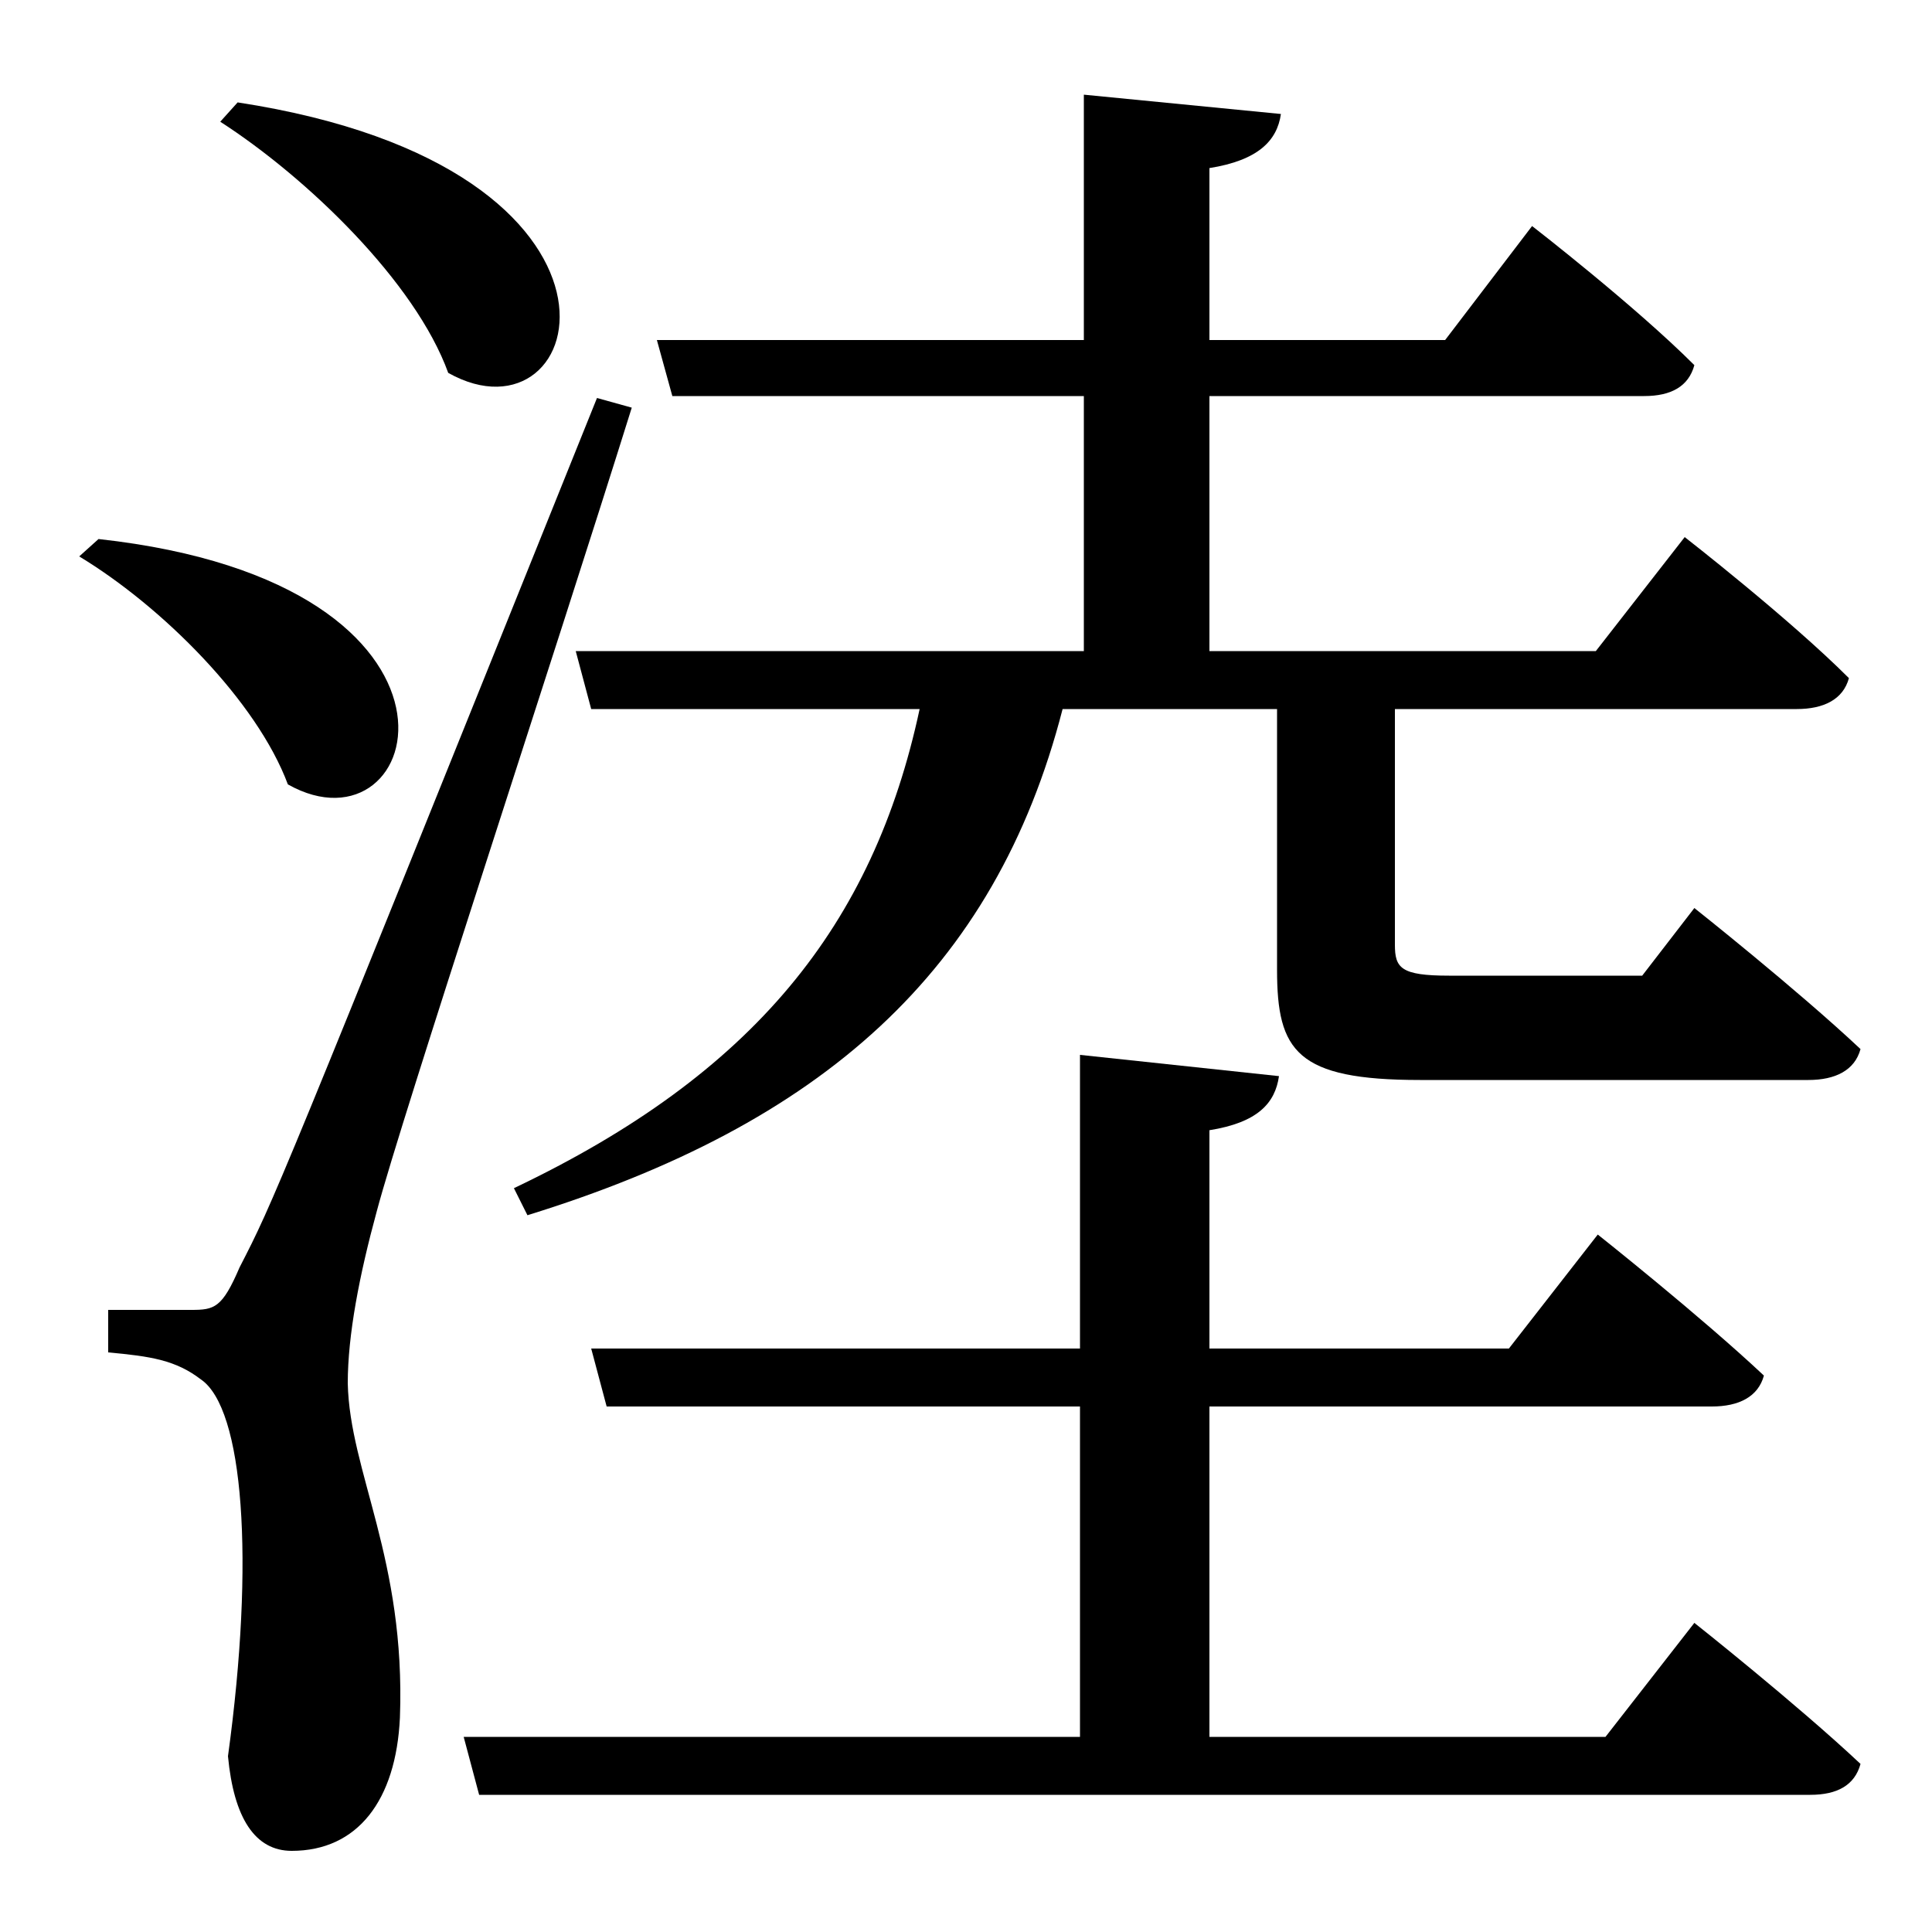
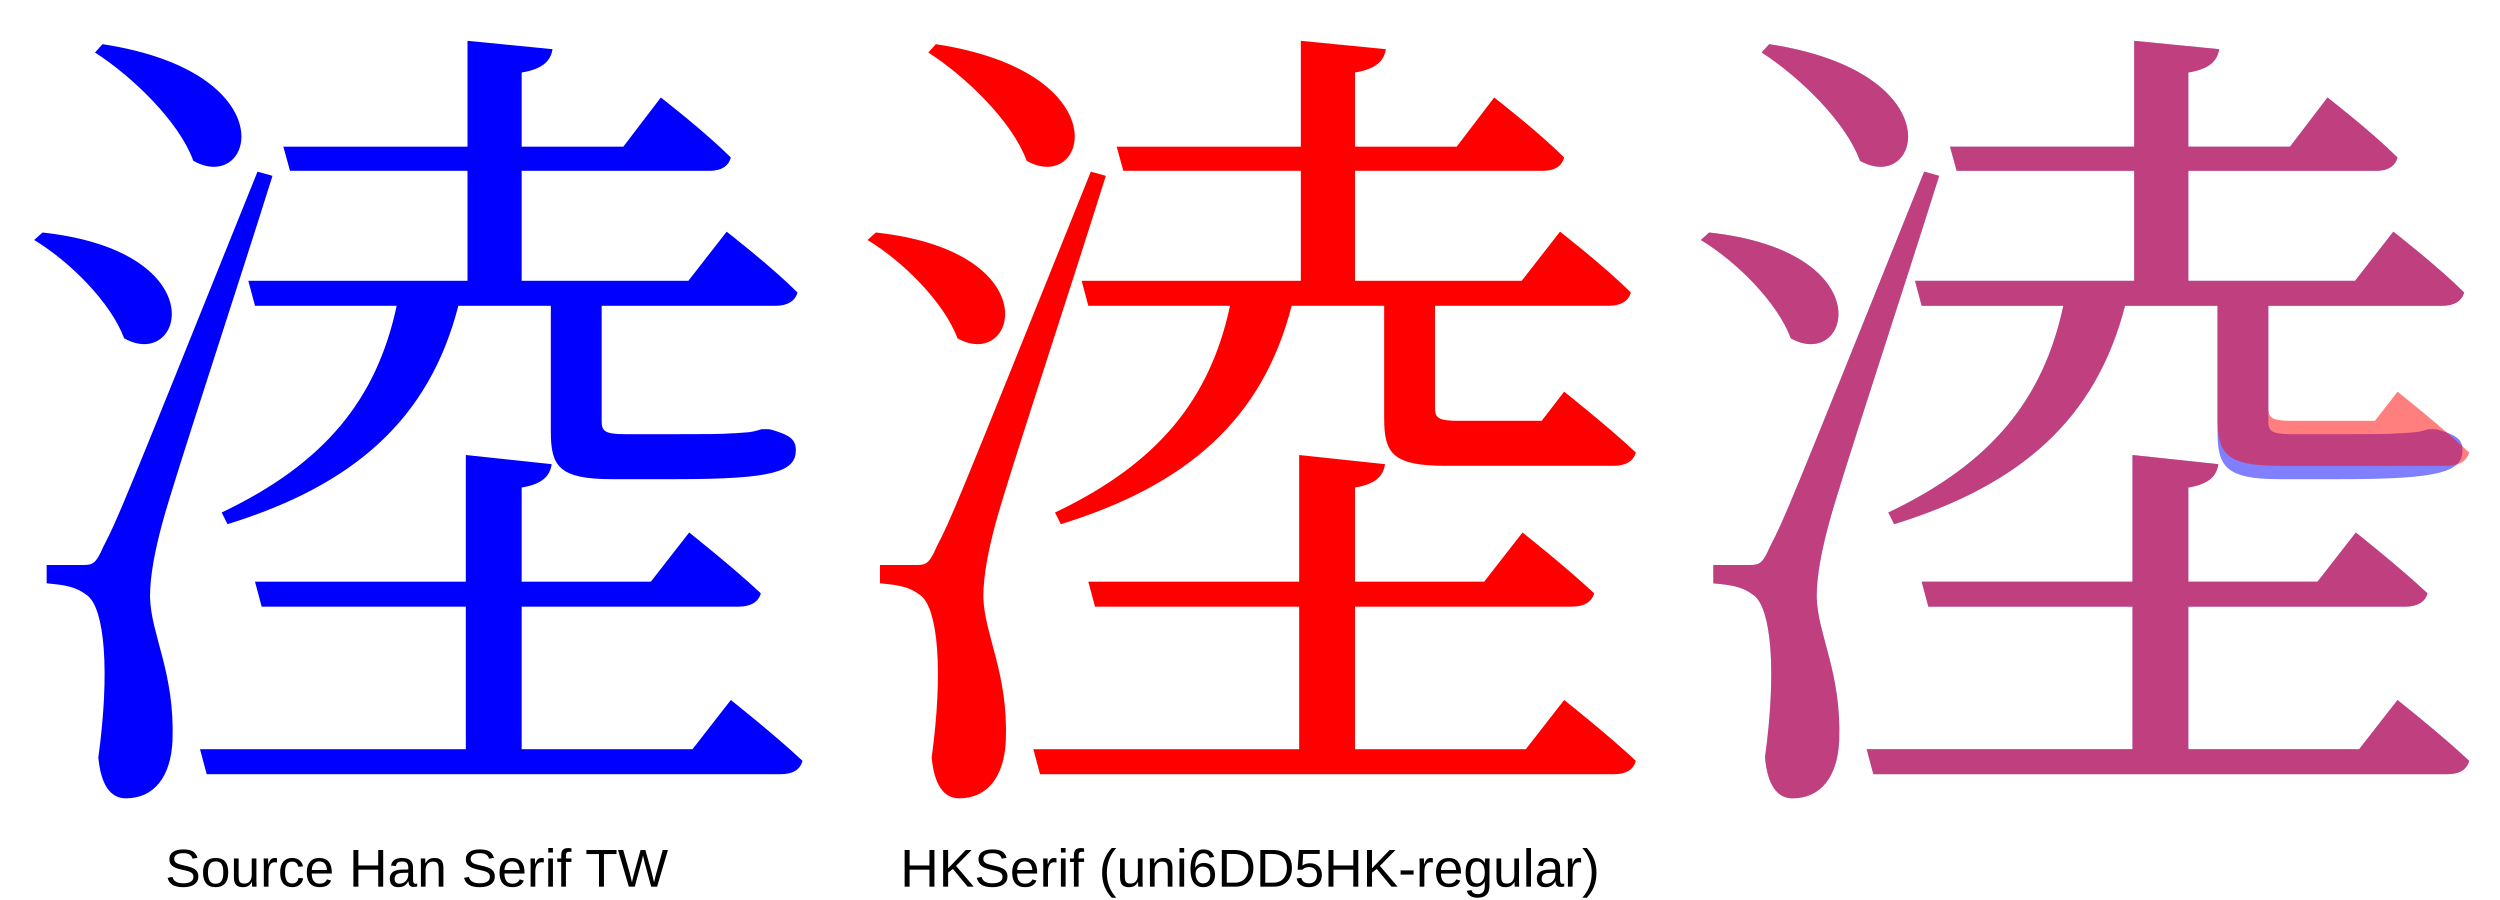
- <svg xmlns="http://www.w3.org/2000/svg" width="1000" height="1000">
-   <path d="M 340 176 L 348 205 L 561 205 L 561 337 L 298 337 L 306 367 L 476 367 C 452 479 390 556 266 615 L 273 629 C 425 582 515 503 550 367 L 661 367 L 661 502 C 661 544 671 559 735 559 L 810 559 L 936 559 C 950 559 960 554 963 543 C 930 512 877 470 877 470 L 850 505 L 816 505 L 750 505 C 725 505 722 501 722 489 L 722 367 L 930 367 C 944 367 954 362 957 351 C 926 320 872 278 872 278 L 826 337 L 626 337 L 626 205 L 851 205 C 865 205 874 200 877 189 C 846 158 793 117 793 117 L 748 176 L 626 176 L 626 87 C 651 83 661 73 663 59 L 561 49 L 561 176 L 340 176 Z" fill="black" />
-   <path d="M 123 53 L 114 63 C 159 92 215 146 232 193 C 305 234 345 87 123 53 Z" fill="black" />
-   <path d="M 51 279 L 41 288 C 84 314 133 363 149 406 C 220 446 260 302 51 279 Z" fill="black" />
-   <path d="M 327 211 L 309 206 C 142 621 142 621 124 656 C 115 677 111 678 99 678 L 56 678 L 56 700 C 78 702 91 704 104 714 C 126 729 132 807 118 909 C 121 941 132 958 151 958 C 185 958 205 932 207 889 C 210 807 181 762 180 716 C 180 691 186 660 195 627 C 208 578 287 339 327 211 Z" fill="black" />
-   <path d="M 877 840 L 831 899 L 626 899 L 626 728 L 886 728 C 900 728 910 723 913 712 C 880 681 827 639 827 639 L 781 698 L 626 698 L 626 585 C 651 581 660 571 662 557 L 559 546 L 559 698 L 306 698 L 314 728 L 559 728 L 559 899 L 240 899 L 248 929 L 937 929 C 951 929 960 924 963 913 C 930 882 877 840 877 840 Z" fill="black" />
+ <svg xmlns="http://www.w3.org/2000/svg" width="3000" height="1080" style="background:#fff">
+   <path d="M 340 176 L 348 205 L 561 205 L 561 337 L 298 337 L 306 367 L 476 367 C 452 479 390 556 266 615 L 273 629 C 425 582 515 503 550 367 L 661 367 L 661 518 C 661 560 671 575 735 575 L 810 575 C 929 575 955 566 955 540 C 955 527 947 522 927 516 L 923 515 L 914 515 C 908 517 900 519 894 519 C 891 519 884 520 878 520 C 867 521 844 521 816 521 L 750 521 C 725 521 722 517 722 505 L 722 367 L 930 367 C 944 367 954 362 957 351 C 926 320 872 278 872 278 L 826 337 L 626 337 L 626 205 L 851 205 C 865 205 874 200 877 189 C 846 158 793 117 793 117 L 748 176 L 626 176 L 626 87 C 651 83 661 73 663 59 L 561 49 L 561 176 L 340 176 Z M 123 53 L 114 63 C 159 92 215 146 232 193 C 305 234 345 87 123 53 Z M 51 279 L 41 288 C 84 314 133 363 149 406 C 220 446 260 302 51 279 Z M 327 211 L 309 206 C 142 621 142 621 124 656 C 115 677 111 678 99 678 L 56 678 L 56 700 C 78 702 91 704 104 714 C 126 729 132 807 118 909 C 121 941 132 958 151 958 C 185 958 205 932 207 889 C 210 807 181 762 180 716 C 180 691 186 660 195 627 C 208 578 287 339 327 211 Z M 877 840 L 831 899 L 626 899 L 626 728 L 886 728 C 900 728 910 723 913 712 C 880 681 827 639 827 639 L 781 698 L 626 698 L 626 585 C 651 581 660 571 662 557 L 559 546 L 559 698 L 306 698 L 314 728 L 559 728 L 559 899 L 240 899 L 248 929 L 937 929 C 951 929 960 924 963 913 C 930 882 877 840 877 840 Z" fill="blue" />
+   <path transform="translate(1000)" d="M 340 176 L 348 205 L 561 205 L 561 337 L 298 337 L 306 367 L 476 367 C 452 479 390 556 266 615 L 273 629 C 425 582 515 503 550 367 L 661 367 L 661 502 C 661 544 671 559 735 559 L 810 559 L 936 559 C 950 559 960 554 963 543 C 930 512 877 470 877 470 L 850 505 L 816 505 L 750 505 C 725 505 722 501 722 489 L 722 367 L 930 367 C 944 367 954 362 957 351 C 926 320 872 278 872 278 L 826 337 L 626 337 L 626 205 L 851 205 C 865 205 874 200 877 189 C 846 158 793 117 793 117 L 748 176 L 626 176 L 626 87 C 651 83 661 73 663 59 L 561 49 L 561 176 L 340 176 Z M 123 53 L 114 63 C 159 92 215 146 232 193 C 305 234 345 87 123 53 Z M 51 279 L 41 288 C 84 314 133 363 149 406 C 220 446 260 302 51 279 Z M 327 211 L 309 206 C 142 621 142 621 124 656 C 115 677 111 678 99 678 L 56 678 L 56 700 C 78 702 91 704 104 714 C 126 729 132 807 118 909 C 121 941 132 958 151 958 C 185 958 205 932 207 889 C 210 807 181 762 180 716 C 180 691 186 660 195 627 C 208 578 287 339 327 211 Z M 877 840 L 831 899 L 626 899 L 626 728 L 886 728 C 900 728 910 723 913 712 C 880 681 827 639 827 639 L 781 698 L 626 698 L 626 585 C 651 581 660 571 662 557 L 559 546 L 559 698 L 306 698 L 314 728 L 559 728 L 559 899 L 240 899 L 248 929 L 937 929 C 951 929 960 924 963 913 C 930 882 877 840 877 840 Z" fill="red" />
+   <path transform="translate(2000)" d="M 340 176 L 348 205 L 561 205 L 561 337 L 298 337 L 306 367 L 476 367 C 452 479 390 556 266 615 L 273 629 C 425 582 515 503 550 367 L 661 367 L 661 518 C 661 560 671 575 735 575 L 810 575 C 929 575 955 566 955 540 C 955 527 947 522 927 516 L 923 515 L 914 515 C 908 517 900 519 894 519 C 891 519 884 520 878 520 C 867 521 844 521 816 521 L 750 521 C 725 521 722 517 722 505 L 722 367 L 930 367 C 944 367 954 362 957 351 C 926 320 872 278 872 278 L 826 337 L 626 337 L 626 205 L 851 205 C 865 205 874 200 877 189 C 846 158 793 117 793 117 L 748 176 L 626 176 L 626 87 C 651 83 661 73 663 59 L 561 49 L 561 176 L 340 176 Z M 123 53 L 114 63 C 159 92 215 146 232 193 C 305 234 345 87 123 53 Z M 51 279 L 41 288 C 84 314 133 363 149 406 C 220 446 260 302 51 279 Z M 327 211 L 309 206 C 142 621 142 621 124 656 C 115 677 111 678 99 678 L 56 678 L 56 700 C 78 702 91 704 104 714 C 126 729 132 807 118 909 C 121 941 132 958 151 958 C 185 958 205 932 207 889 C 210 807 181 762 180 716 C 180 691 186 660 195 627 C 208 578 287 339 327 211 Z M 877 840 L 831 899 L 626 899 L 626 728 L 886 728 C 900 728 910 723 913 712 C 880 681 827 639 827 639 L 781 698 L 626 698 L 626 585 C 651 581 660 571 662 557 L 559 546 L 559 698 L 306 698 L 314 728 L 559 728 L 559 899 L 240 899 L 248 929 L 937 929 C 951 929 960 924 963 913 C 930 882 877 840 877 840 Z" fill="blue" fill-opacity="0.5" />
+   <path transform="translate(2000)" d="M 340 176 L 348 205 L 561 205 L 561 337 L 298 337 L 306 367 L 476 367 C 452 479 390 556 266 615 L 273 629 C 425 582 515 503 550 367 L 661 367 L 661 502 C 661 544 671 559 735 559 L 810 559 L 936 559 C 950 559 960 554 963 543 C 930 512 877 470 877 470 L 850 505 L 816 505 L 750 505 C 725 505 722 501 722 489 L 722 367 L 930 367 C 944 367 954 362 957 351 C 926 320 872 278 872 278 L 826 337 L 626 337 L 626 205 L 851 205 C 865 205 874 200 877 189 C 846 158 793 117 793 117 L 748 176 L 626 176 L 626 87 C 651 83 661 73 663 59 L 561 49 L 561 176 L 340 176 Z M 123 53 L 114 63 C 159 92 215 146 232 193 C 305 234 345 87 123 53 Z M 51 279 L 41 288 C 84 314 133 363 149 406 C 220 446 260 302 51 279 Z M 327 211 L 309 206 C 142 621 142 621 124 656 C 115 677 111 678 99 678 L 56 678 L 56 700 C 78 702 91 704 104 714 C 126 729 132 807 118 909 C 121 941 132 958 151 958 C 185 958 205 932 207 889 C 210 807 181 762 180 716 C 180 691 186 660 195 627 C 208 578 287 339 327 211 Z M 877 840 L 831 899 L 626 899 L 626 728 L 886 728 C 900 728 910 723 913 712 C 880 681 827 639 827 639 L 781 698 L 626 698 L 626 585 C 651 581 660 571 662 557 L 559 546 L 559 698 L 306 698 L 314 728 L 559 728 L 559 899 L 240 899 L 248 929 L 937 929 C 951 929 960 924 963 913 C 930 882 877 840 877 840 Z" fill="red" fill-opacity="0.5" />
+   <text text-anchor="middle" x="500" y="1064" font-family="Arial" font-size="64">Source Han Serif TW</text>
+   <text text-anchor="middle" x="1500" y="1064" font-family="Arial" font-size="64">HKSerif (uni6DD5HK-regular)</text>
</svg>
